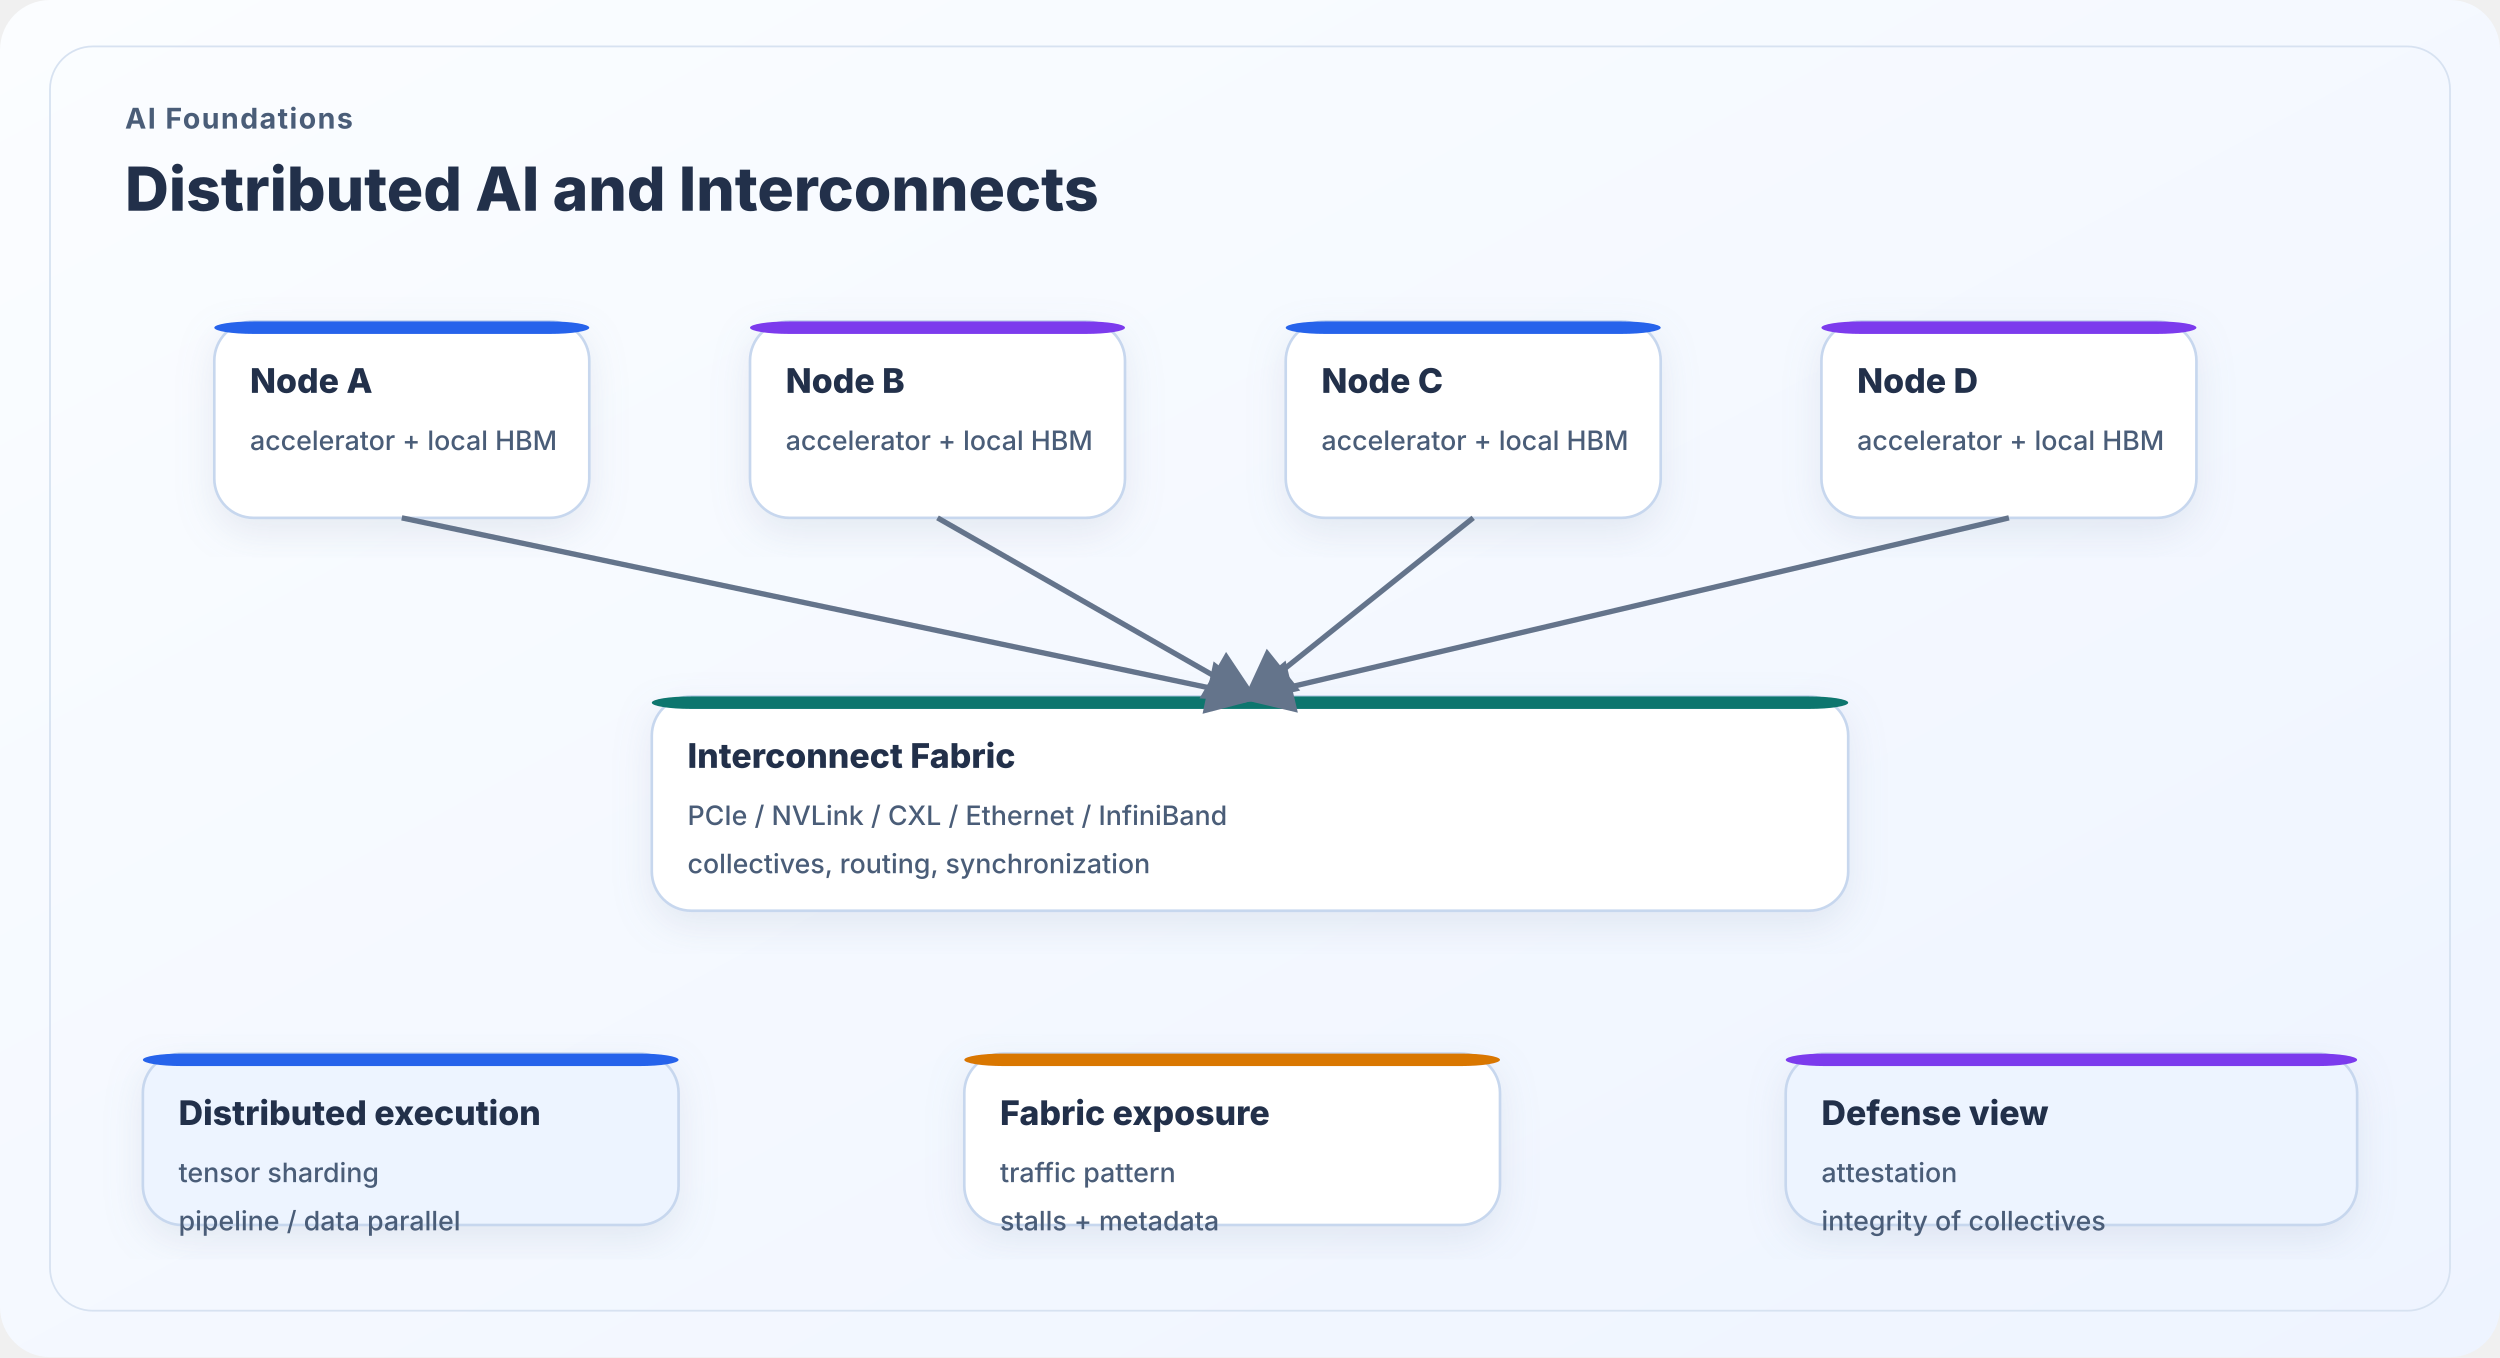
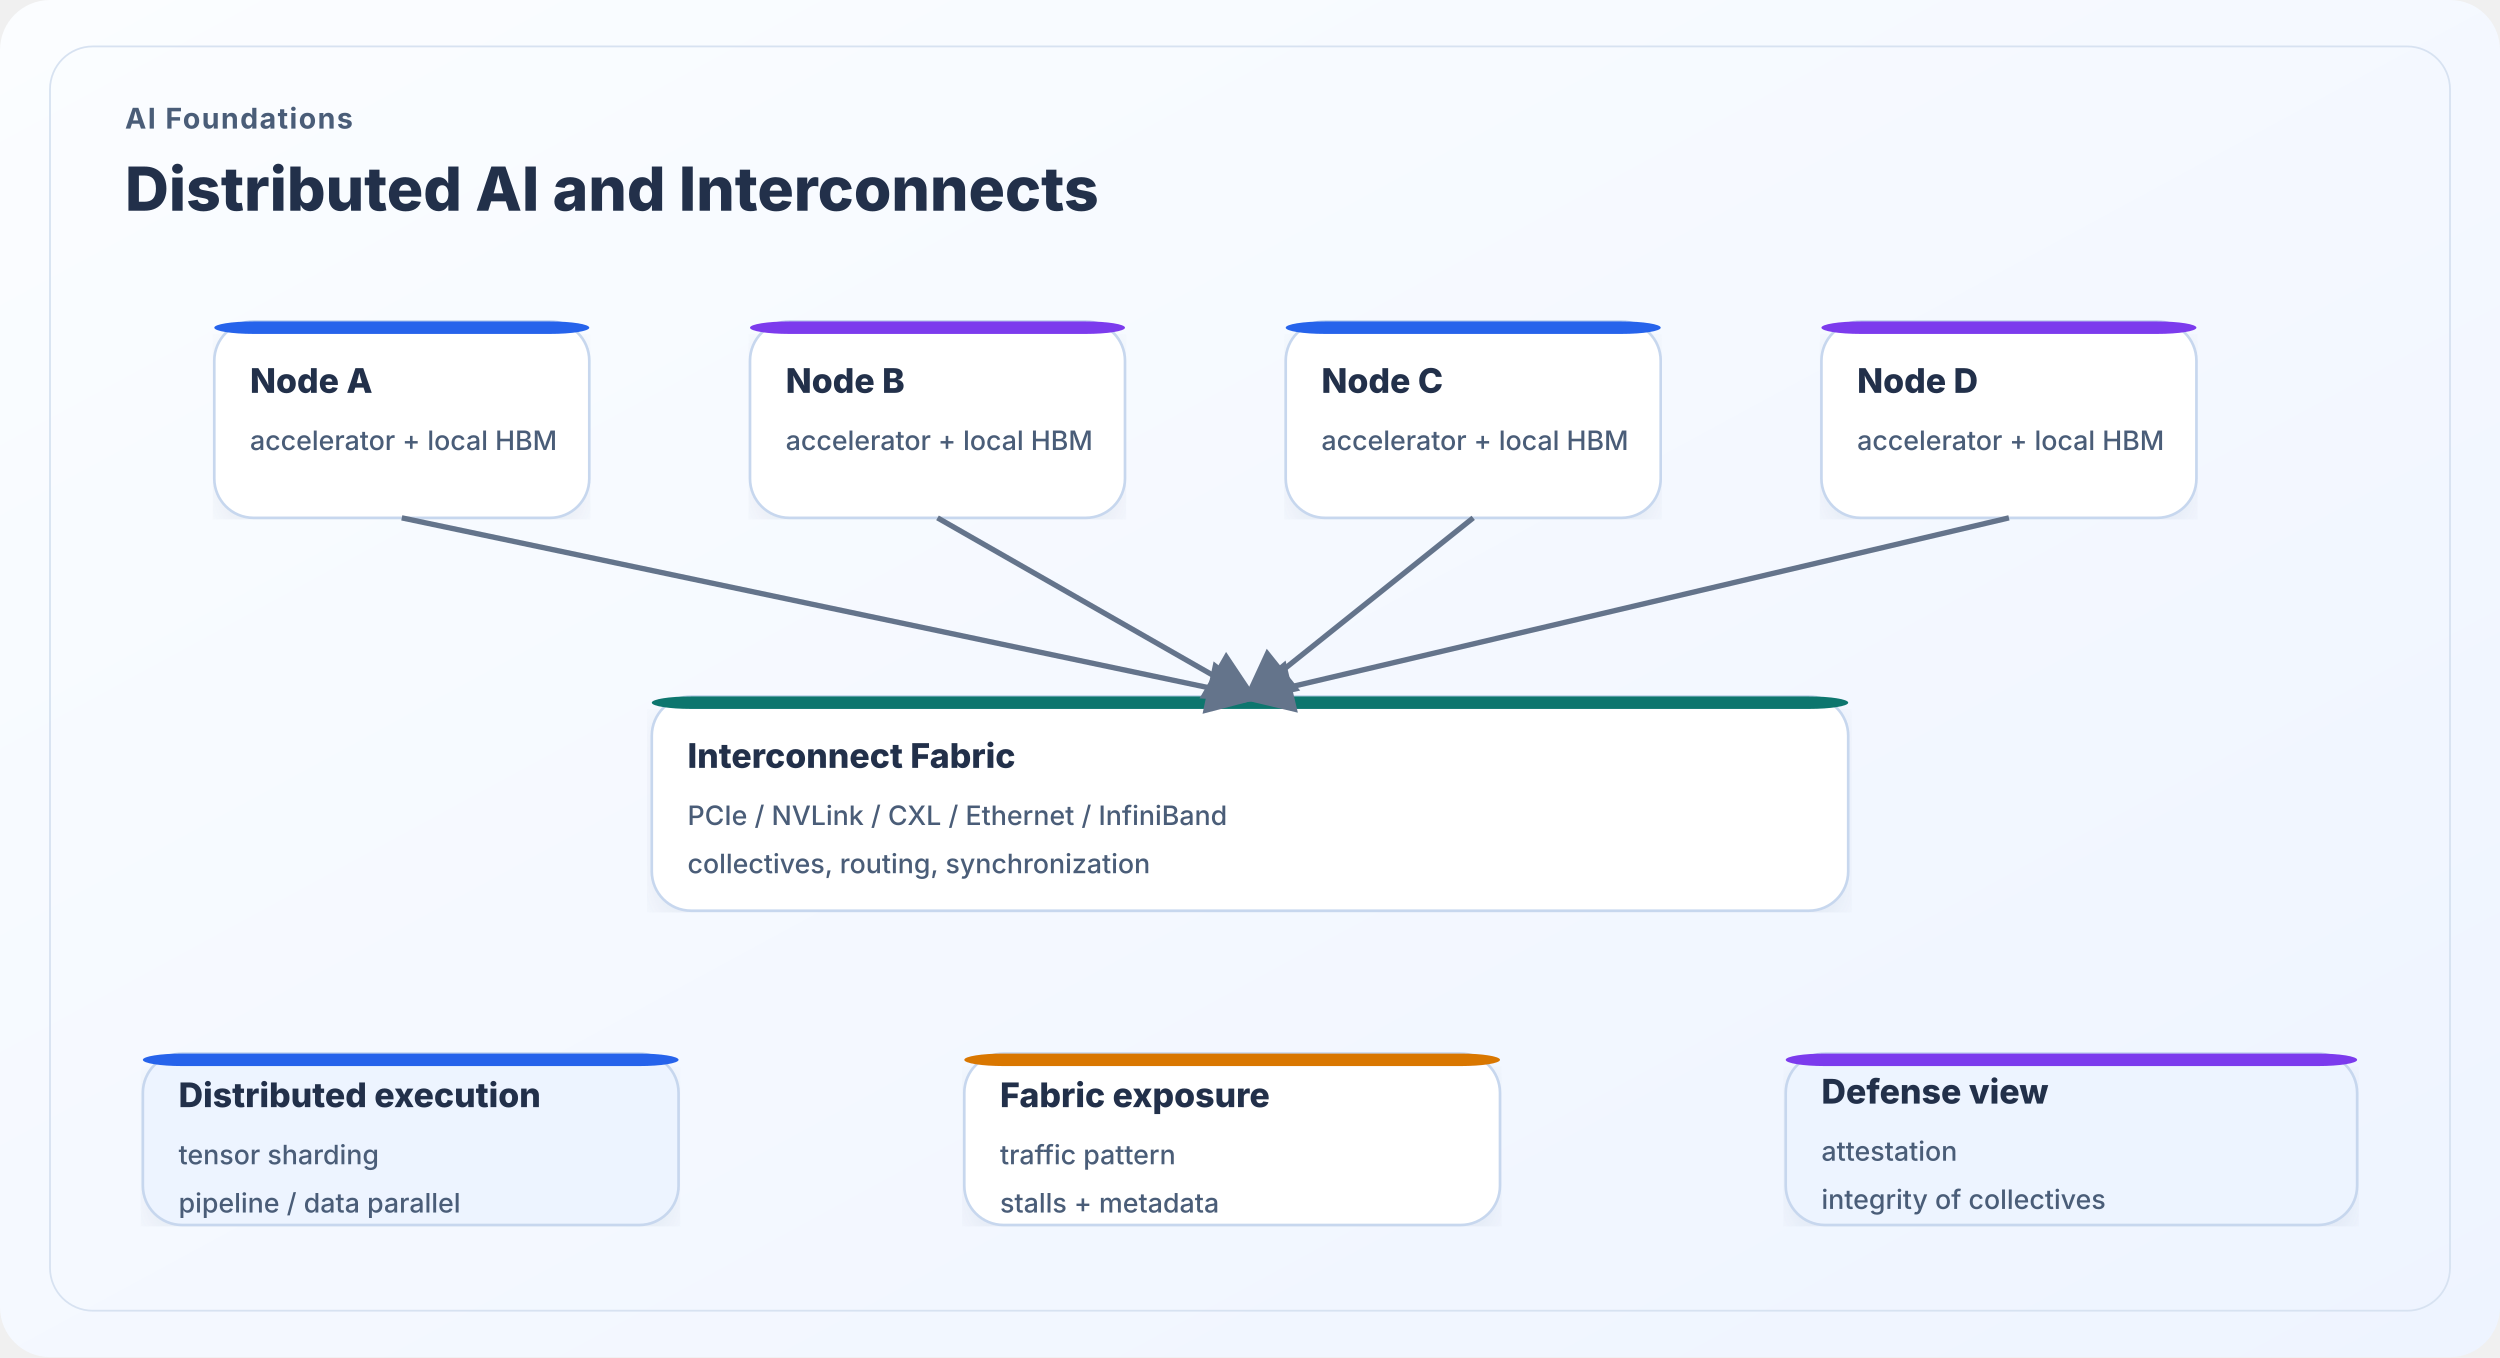
- <svg xmlns="http://www.w3.org/2000/svg" width="1400" height="760" viewBox="0 0 1400 760" role="img" aria-label="Distributed AI and Interconnects">
-   <defs>
+ <svg xmlns="http://www.w3.org/2000/svg" width="1400" height="760" viewBox="0 0 1400 760" role="img" aria-label="Distributed AI and Interconnects" version="1.1" id="svg31">
+   <defs id="defs6">
    <linearGradient id="bgGrad" x1="0" y1="0" x2="1" y2="1">
-       <stop offset="0%" stop-color="#fbfdff" />
-       <stop offset="100%" stop-color="#eef4ff" />
+       <stop offset="0%" stop-color="#fbfdff" id="stop1" />
+       <stop offset="100%" stop-color="#eef4ff" id="stop2" />
    </linearGradient>
    <linearGradient id="multi" x1="0" y1="0" x2="1" y2="0">
-       <stop offset="0%" stop-color="#2563eb" />
-       <stop offset="50%" stop-color="#7c3aed" />
-       <stop offset="100%" stop-color="#0f766e" />
+       <stop offset="0%" stop-color="#2563eb" id="stop3" />
+       <stop offset="50%" stop-color="#7c3aed" id="stop4" />
+       <stop offset="100%" stop-color="#0f766e" id="stop5" />
    </linearGradient>
-     <filter id="shadow" x="-20%" y="-20%" width="140%" height="140%">
+     <filter id="shadow" x="-0.004" y="-0.008" width="1.007" height="1.016">
      <feDropShadow dx="0" dy="8" stdDeviation="10" flood-color="#94a3b8" flood-opacity="0.18" />
    </filter>
    <marker id="arrowBlue" markerWidth="10" markerHeight="10" refX="8" refY="5" orient="auto">
-       <path d="M0,0 L10,5 L0,10 Z" fill="#2563eb" />
+       <path d="M0,0 L10,5 L0,10 Z" fill="#2563eb" id="path5" />
    </marker>
    <marker id="arrowSlate" markerWidth="10" markerHeight="10" refX="8" refY="5" orient="auto">
-       <path d="M0,0 L10,5 L0,10 Z" fill="#64748b" />
+       <path d="M0,0 L10,5 L0,10 Z" fill="#64748b" id="path6" />
    </marker>
-     <style>
+     <style id="style6">
.title{font:800 34px Inter,Arial,sans-serif;fill:#22304a}
.subtitle{font:700 16px Inter,Arial,sans-serif;fill:#4a5d78;letter-spacing:.05em;text-transform:uppercase}
.bt{font:800 19px Inter,Arial,sans-serif;fill:#22304a}
.bs{font:500 15px Inter,Arial,sans-serif;fill:#4a5d78}
.cap{font:700 14px Inter,Arial,sans-serif;fill:#4a5d78}
</style>
  </defs>
-   <rect width="1400" height="760" rx="28" fill="url(#bgGrad)" />
-   <rect x="28" y="26" width="1344" height="708" rx="24" fill="none" stroke="#d7e2f1" />
-   <text x="70" y="72" class="subtitle">AI Foundations</text>
-   <text x="70" y="118" class="title">Distributed AI and Interconnects</text>
-   <g filter="url(#shadow)">
-     <rect x="120" y="180" width="210" height="110" rx="22" fill="#ffffff" stroke="#c7d7ee" stroke-width="1.5" />
-     <rect x="120" y="180" width="210" height="7" rx="22" fill="#2563eb" />
+   <rect width="1400" height="760" rx="28" fill="url(#bgGrad)" id="rect6" />
+   <rect x="28" y="26" width="1344" height="708" rx="24" fill="none" stroke="#d7e2f1" id="rect7" />
+   <text x="70" y="72" class="subtitle" id="text7">AI Foundations</text>
+   <text x="70" y="118" class="title" id="text8">Distributed AI and Interconnects</text>
+   <g filter="url(#shadow)" id="g9">
+     <rect x="120" y="180" width="210" height="110" rx="22" fill="#ffffff" stroke="#c7d7ee" stroke-width="1.5" id="rect8" />
+     <rect x="120" y="180" width="210" height="7" rx="22" fill="#2563eb" id="rect9" />
  </g>
-   <text x="140" y="220" class="bt">Node A</text>
-   <text x="140" y="252" class="bs">accelerator + local HBM</text>
-   <g filter="url(#shadow)">
-     <rect x="420" y="180" width="210" height="110" rx="22" fill="#ffffff" stroke="#c7d7ee" stroke-width="1.5" />
-     <rect x="420" y="180" width="210" height="7" rx="22" fill="#7c3aed" />
+   <text x="140" y="220" class="bt" id="text9">Node A</text>
+   <text x="140" y="252" class="bs" id="text10">accelerator + local HBM</text>
+   <g filter="url(#shadow)" id="g11">
+     <rect x="420" y="180" width="210" height="110" rx="22" fill="#ffffff" stroke="#c7d7ee" stroke-width="1.5" id="rect10" />
+     <rect x="420" y="180" width="210" height="7" rx="22" fill="#7c3aed" id="rect11" />
  </g>
-   <text x="440" y="220" class="bt">Node B</text>
-   <text x="440" y="252" class="bs">accelerator + local HBM</text>
-   <g filter="url(#shadow)">
-     <rect x="720" y="180" width="210" height="110" rx="22" fill="#ffffff" stroke="#c7d7ee" stroke-width="1.5" />
-     <rect x="720" y="180" width="210" height="7" rx="22" fill="#2563eb" />
+   <text x="440" y="220" class="bt" id="text11">Node B</text>
+   <text x="440" y="252" class="bs" id="text12">accelerator + local HBM</text>
+   <g filter="url(#shadow)" id="g13">
+     <rect x="720" y="180" width="210" height="110" rx="22" fill="#ffffff" stroke="#c7d7ee" stroke-width="1.5" id="rect12" />
+     <rect x="720" y="180" width="210" height="7" rx="22" fill="#2563eb" id="rect13" />
  </g>
-   <text x="740" y="220" class="bt">Node C</text>
-   <text x="740" y="252" class="bs">accelerator + local HBM</text>
-   <g filter="url(#shadow)">
-     <rect x="1020" y="180" width="210" height="110" rx="22" fill="#ffffff" stroke="#c7d7ee" stroke-width="1.5" />
-     <rect x="1020" y="180" width="210" height="7" rx="22" fill="#7c3aed" />
+   <text x="740" y="220" class="bt" id="text13">Node C</text>
+   <text x="740" y="252" class="bs" id="text14">accelerator + local HBM</text>
+   <g filter="url(#shadow)" id="g15">
+     <rect x="1020" y="180" width="210" height="110" rx="22" fill="#ffffff" stroke="#c7d7ee" stroke-width="1.5" id="rect14" />
+     <rect x="1020" y="180" width="210" height="7" rx="22" fill="#7c3aed" id="rect15" />
  </g>
-   <text x="1040" y="220" class="bt">Node D</text>
-   <text x="1040" y="252" class="bs">accelerator + local HBM</text>
-   <g filter="url(#shadow)">
-     <rect x="365" y="390" width="670" height="120" rx="22" fill="#ffffff" stroke="#c7d7ee" stroke-width="1.5" />
-     <rect x="365" y="390" width="670" height="7" rx="22" fill="#0f766e" />
+   <text x="1040" y="220" class="bt" id="text15">Node D</text>
+   <text x="1040" y="252" class="bs" id="text16">accelerator + local HBM</text>
+   <g filter="url(#shadow)" id="g17">
+     <rect x="365" y="390" width="670" height="120" rx="22" fill="#ffffff" stroke="#c7d7ee" stroke-width="1.5" id="rect16" />
+     <rect x="365" y="390" width="670" height="7" rx="22" fill="#0f766e" id="rect17" />
  </g>
-   <text x="385" y="430" class="bt">Interconnect Fabric</text>
-   <text x="385" y="462" class="bs">PCIe / NVLink / CXL / Ethernet / InfiniBand</text>
-   <text x="385" y="489" class="bs">collectives, routing, synchronization</text>
-   <line x1="225" y1="290" x2="700" y2="390" stroke="#64748b" stroke-width="3" marker-end="url(#arrowSlate)" />
-   <line x1="525" y1="290" x2="700" y2="390" stroke="#64748b" stroke-width="3" marker-end="url(#arrowSlate)" />
-   <line x1="825" y1="290" x2="700" y2="390" stroke="#64748b" stroke-width="3" marker-end="url(#arrowSlate)" />
-   <line x1="1125" y1="290" x2="700" y2="390" stroke="#64748b" stroke-width="3" marker-end="url(#arrowSlate)" />
-   <g filter="url(#shadow)">
-     <rect x="80" y="590" width="300" height="96" rx="22" fill="#edf4ff" stroke="#c7d7ee" stroke-width="1.5" />
-     <rect x="80" y="590" width="300" height="7" rx="22" fill="#2563eb" />
+   <text x="385" y="430" class="bt" id="text17">Interconnect Fabric</text>
+   <text x="385" y="462" class="bs" id="text18">PCIe / NVLink / CXL / Ethernet / InfiniBand</text>
+   <text x="385" y="489" class="bs" id="text19">collectives, routing, synchronization</text>
+   <line x1="225" y1="290" x2="700" y2="390" stroke="#64748b" stroke-width="3" marker-end="url(#arrowSlate)" id="line19" />
+   <line x1="525" y1="290" x2="700" y2="390" stroke="#64748b" stroke-width="3" marker-end="url(#arrowSlate)" id="line20" />
+   <line x1="825" y1="290" x2="700" y2="390" stroke="#64748b" stroke-width="3" marker-end="url(#arrowSlate)" id="line21" />
+   <line x1="1125" y1="290" x2="700" y2="390" stroke="#64748b" stroke-width="3" marker-end="url(#arrowSlate)" id="line22" />
+   <g filter="url(#shadow)" id="g23">
+     <rect x="80" y="590" width="300" height="96" rx="22" fill="#edf4ff" stroke="#c7d7ee" stroke-width="1.5" id="rect22" />
+     <rect x="80" y="590" width="300" height="7" rx="22" fill="#2563eb" id="rect23" />
  </g>
-   <text x="100" y="630" class="bt">Distributed execution</text>
-   <text x="100" y="662" class="bs">tensor sharding</text>
-   <text x="100" y="689" class="bs">pipeline / data parallel</text>
-   <g filter="url(#shadow)">
-     <rect x="540" y="590" width="300" height="96" rx="22" fill="#ffffff" stroke="#c7d7ee" stroke-width="1.5" />
-     <rect x="540" y="590" width="300" height="7" rx="22" fill="#d97706" />
+   <text x="100" y="620" class="bt" id="text23" style="font-style:normal;font-variant:normal;font-weight:800;font-stretch:normal;font-size:19px;line-height:normal;font-family:Inter, Arial, sans-serif">Distributed execution</text>
+   <text x="100" y="652" class="bs" id="text24" style="font-style:normal;font-variant:normal;font-weight:500;font-stretch:normal;font-size:15px;line-height:normal;font-family:Inter, Arial, sans-serif">tensor sharding</text>
+   <text x="100" y="679" class="bs" id="text25" style="font-style:normal;font-variant:normal;font-weight:500;font-stretch:normal;font-size:15px;line-height:normal;font-family:Inter, Arial, sans-serif">pipeline / data parallel</text>
+   <g filter="url(#shadow)" id="g26">
+     <rect x="540" y="590" width="300" height="96" rx="22" fill="#ffffff" stroke="#c7d7ee" stroke-width="1.5" id="rect25" />
+     <rect x="540" y="590" width="300" height="7" rx="22" fill="#d97706" id="rect26" />
  </g>
-   <text x="560" y="630" class="bt">Fabric exposure</text>
-   <text x="560" y="662" class="bs">traffic pattern</text>
-   <text x="560" y="689" class="bs">stalls + metadata</text>
-   <g filter="url(#shadow)">
-     <rect x="1000" y="590" width="320" height="96" rx="22" fill="#edf4ff" stroke="#c7d7ee" stroke-width="1.5" />
-     <rect x="1000" y="590" width="320" height="7" rx="22" fill="#7c3aed" />
+   <text x="560" y="620" class="bt" id="text26" style="font-style:normal;font-variant:normal;font-weight:800;font-stretch:normal;font-size:19px;line-height:normal;font-family:Inter, Arial, sans-serif">Fabric exposure</text>
+   <text x="560" y="652" class="bs" id="text27" style="font-style:normal;font-variant:normal;font-weight:500;font-stretch:normal;font-size:15px;line-height:normal;font-family:Inter, Arial, sans-serif">traffic pattern</text>
+   <text x="560" y="679" class="bs" id="text28" style="font-style:normal;font-variant:normal;font-weight:500;font-stretch:normal;font-size:15px;line-height:normal;font-family:Inter, Arial, sans-serif">stalls + metadata</text>
+   <g filter="url(#shadow)" id="g29">
+     <rect x="1000" y="590" width="320" height="96" rx="22" fill="#edf4ff" stroke="#c7d7ee" stroke-width="1.5" id="rect28" />
+     <rect x="1000" y="590" width="320" height="7" rx="22" fill="#7c3aed" id="rect29" />
  </g>
-   <text x="1020" y="630" class="bt">Defense view</text>
-   <text x="1020" y="662" class="bs">attestation</text>
-   <text x="1020" y="689" class="bs">integrity of collectives</text>
+   <text x="1020" y="618" class="bt" id="text29" style="font-style:normal;font-variant:normal;font-weight:800;font-stretch:normal;font-size:19px;line-height:normal;font-family:Inter, Arial, sans-serif">Defense view</text>
+   <text x="1020" y="650" class="bs" id="text30" style="font-style:normal;font-variant:normal;font-weight:500;font-stretch:normal;font-size:15px;line-height:normal;font-family:Inter, Arial, sans-serif">attestation</text>
+   <text x="1020" y="677" class="bs" id="text31" style="font-style:normal;font-variant:normal;font-weight:500;font-stretch:normal;font-size:15px;line-height:normal;font-family:Inter, Arial, sans-serif">integrity of collectives</text>
</svg>
